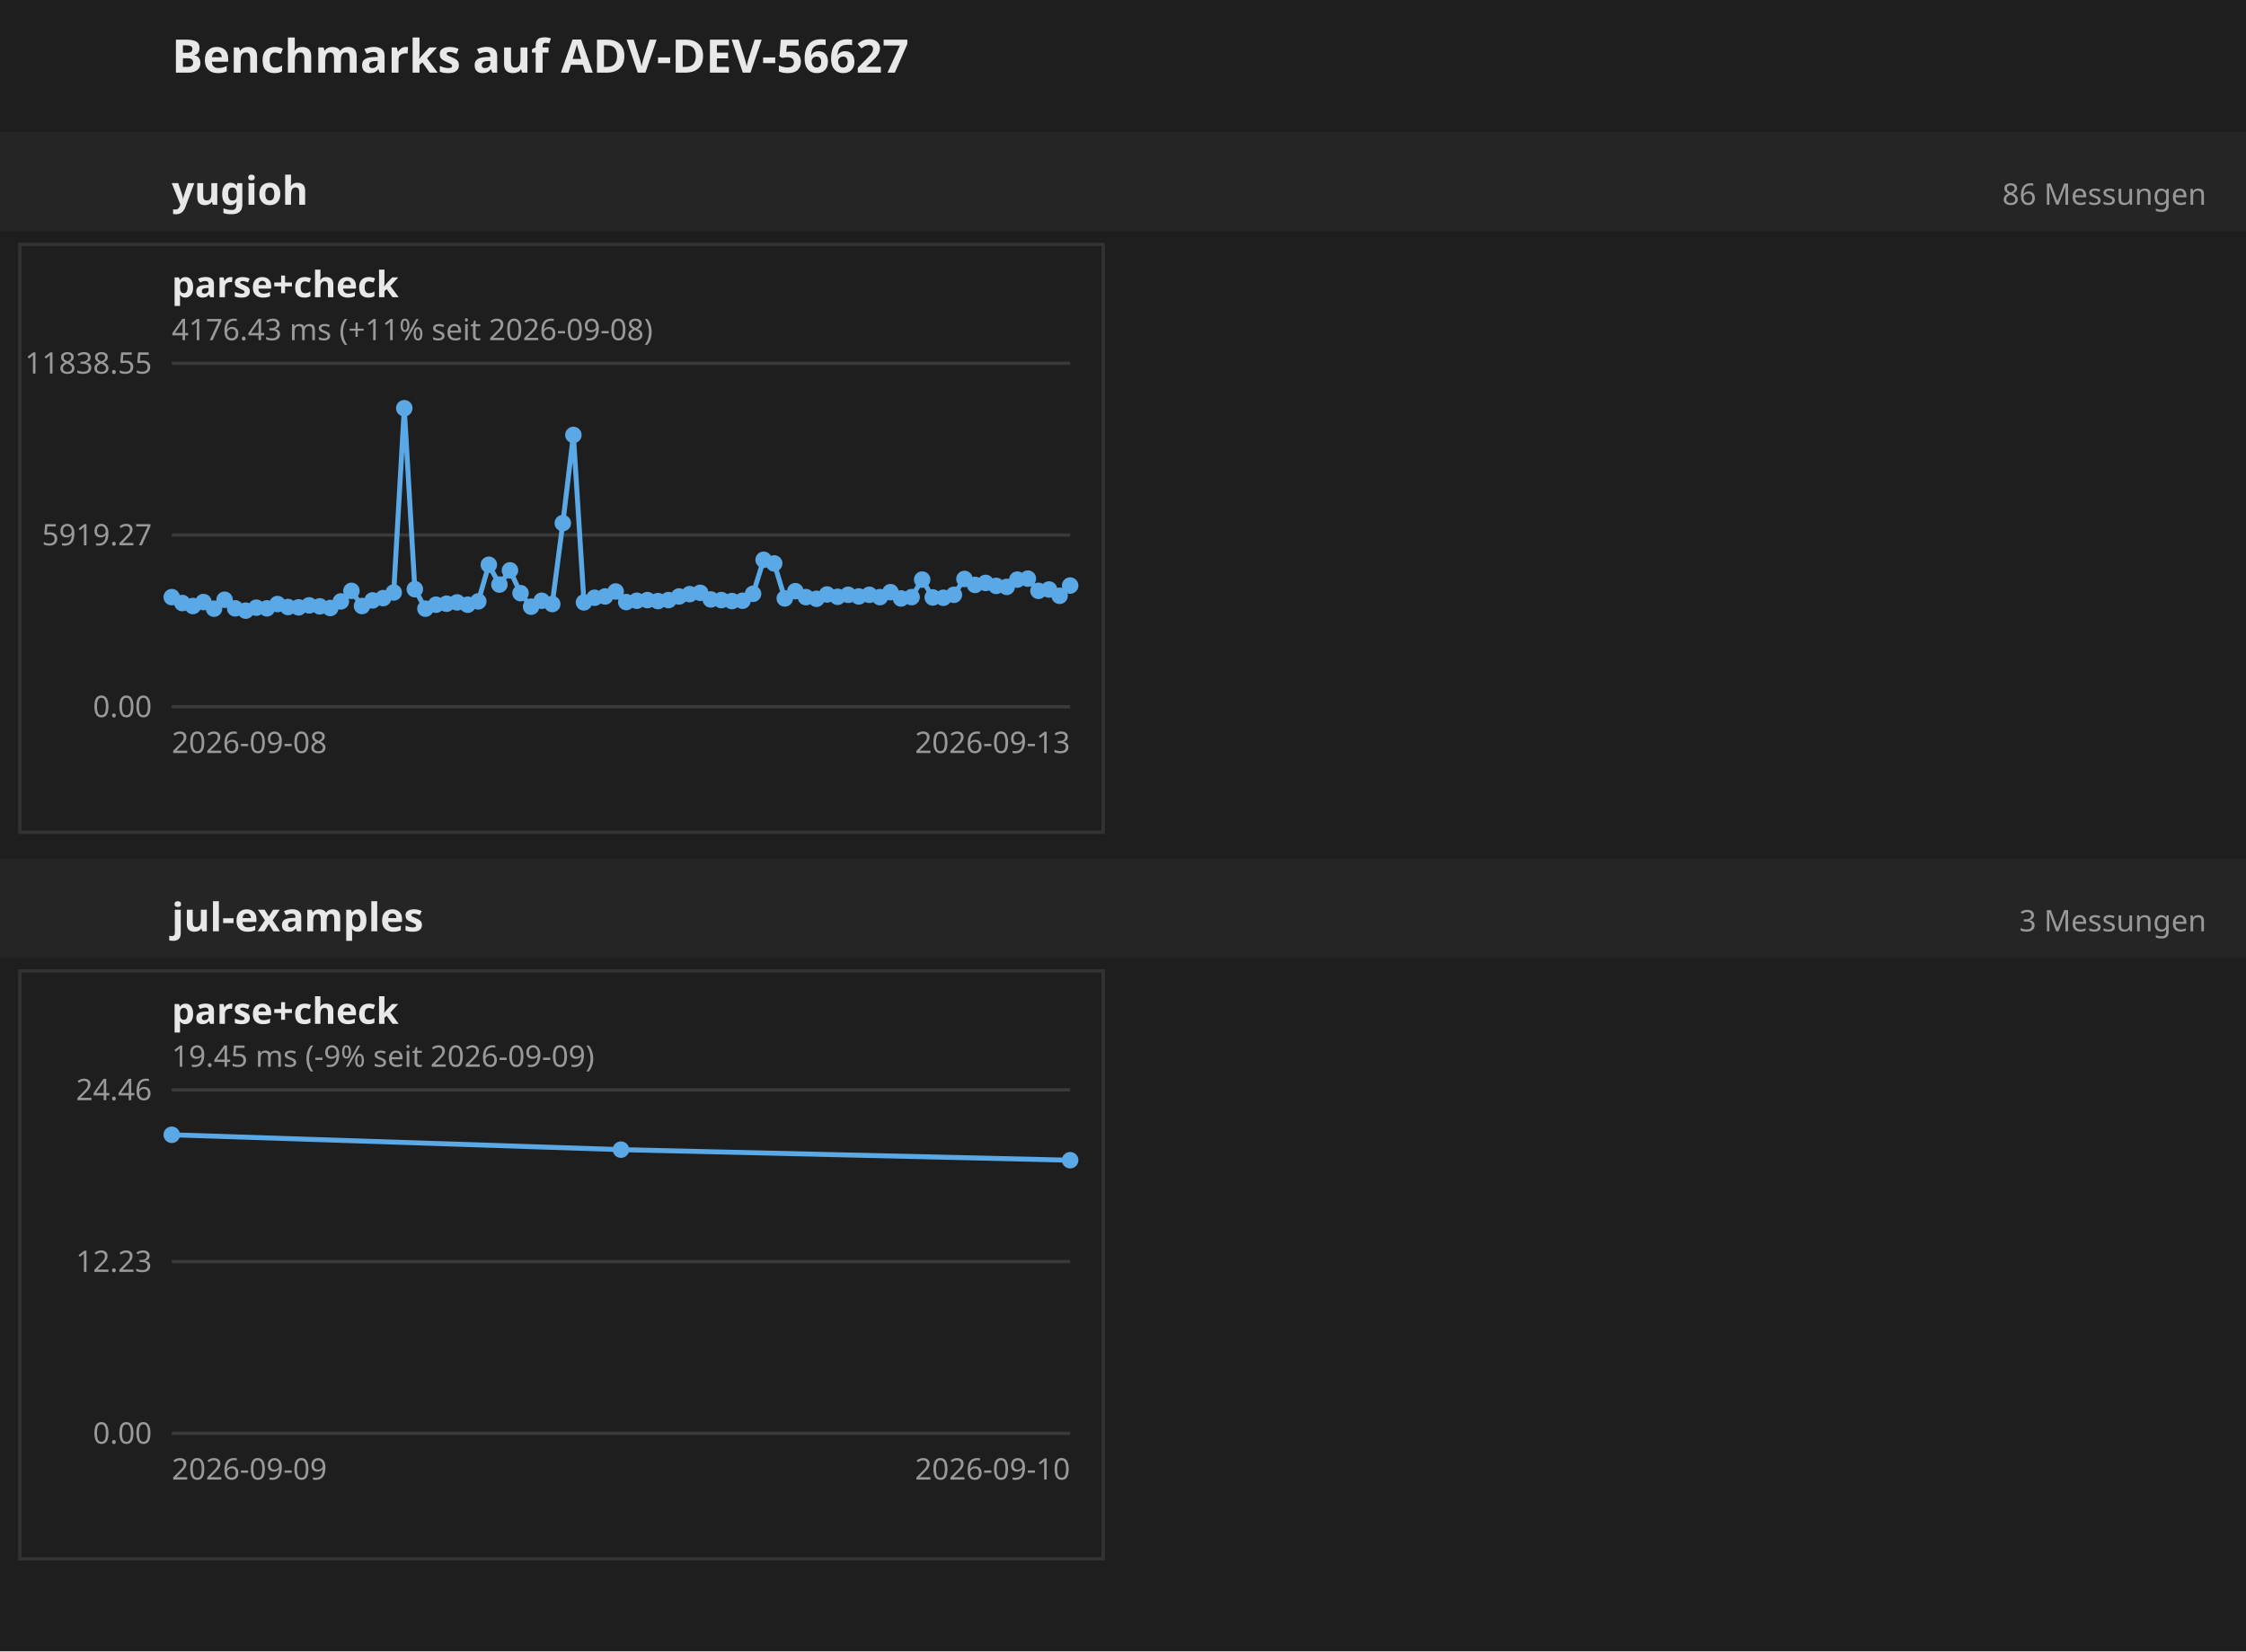
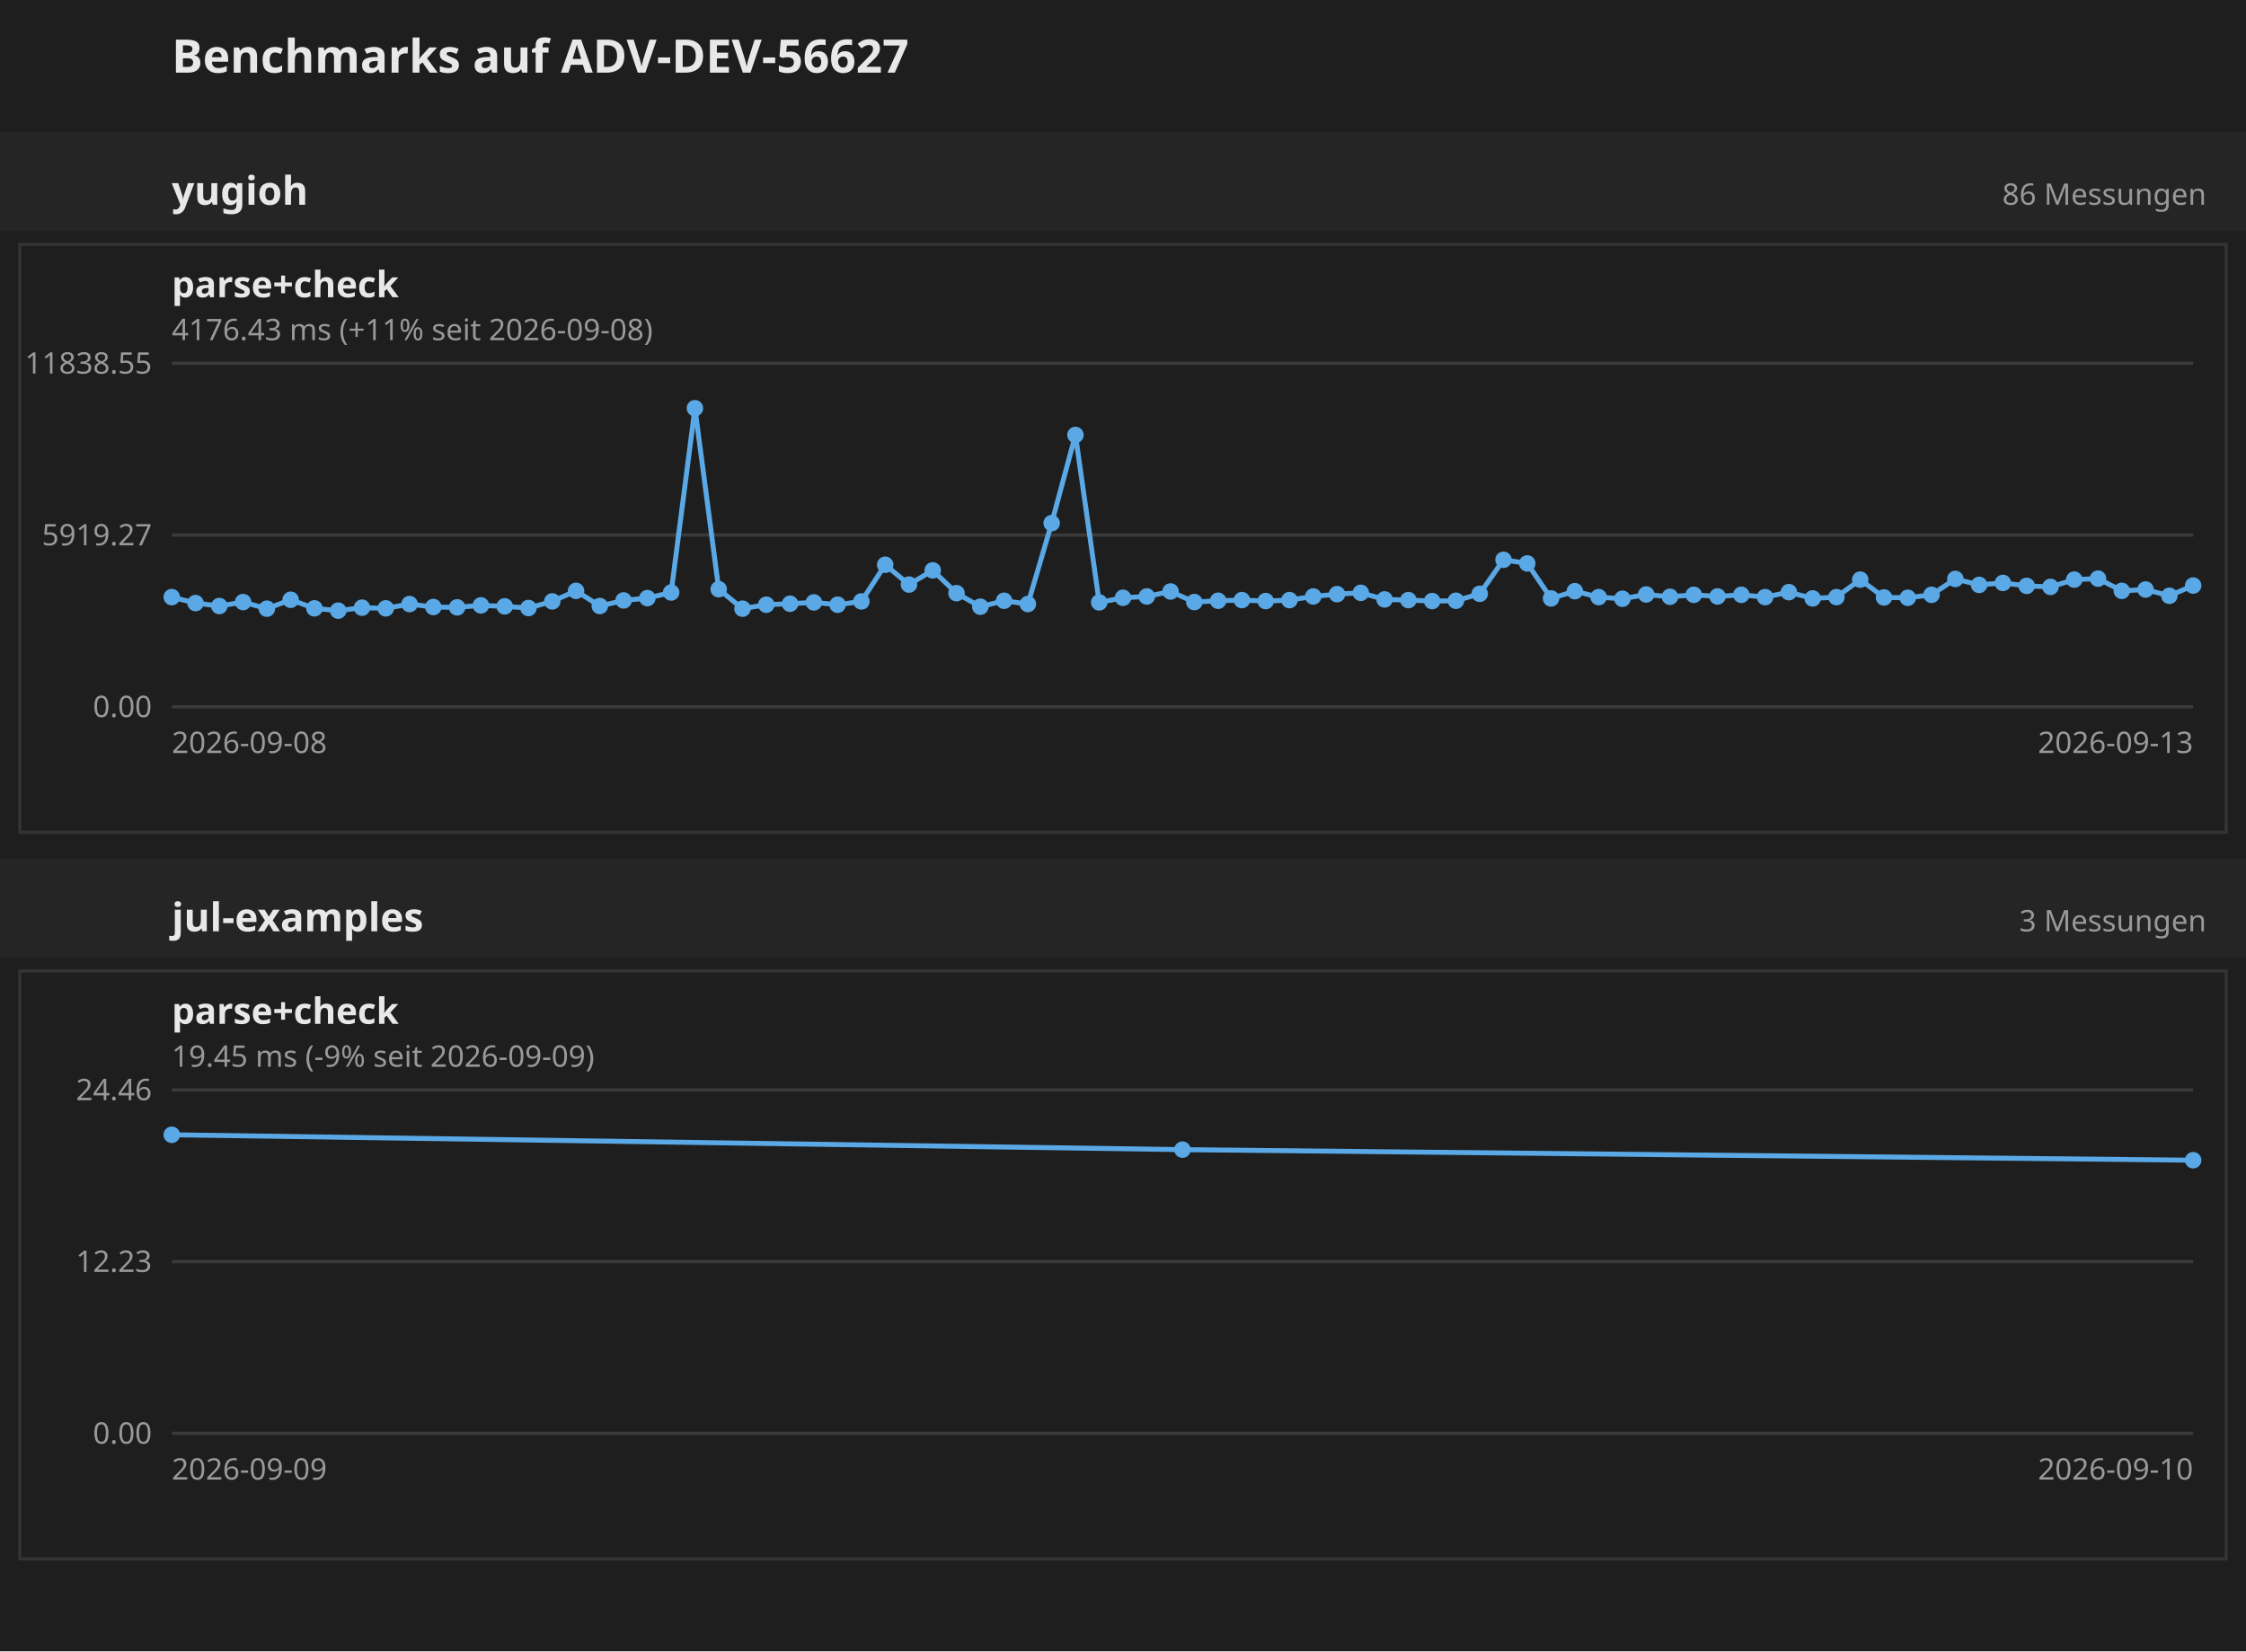
<svg xmlns="http://www.w3.org/2000/svg" width="680" height="500" font-family="sans-serif">
  <rect width="680" height="500" fill="#1e1e1e" />
  <text x="52" y="22" font-size="14" font-weight="bold" fill="#e8e8e8">Benchmarks auf ADV-DEV-56627</text>
  <g transform="translate(0 40)">
    <rect x="0" y="0" width="680" height="30" fill="#252525" />
    <text x="52" y="22" font-size="12" font-weight="bold" fill="#e8e8e8">yugioh</text>
    <text x="668" y="22" text-anchor="end" font-size="9" fill="#999">86 Messungen</text>
    <g transform="translate(0 30)">
      <g transform="translate(0 0)">
-         <rect x="6" y="4" width="328" height="178" fill="none" stroke="#333" />
+         <rect x="6" y="4" width="668" height="178" fill="none" stroke="#333" />
        <text x="52" y="20" font-size="11" font-weight="bold" fill="#e8e8e8">parse+check</text>
        <text x="52" y="33" font-size="9" fill="#999">4176.43 ms (+11% seit 2026-09-08)</text>
-         <line x1="52" y1="144.0" x2="324" y2="144.0" stroke="#3a3a3a" />
+         <line x1="52" y1="144.0" x2="664" y2="144.0" stroke="#3a3a3a" />
        <text x="46" y="144.0" text-anchor="end" dominant-baseline="middle" font-size="9" fill="#999">0.00</text>
-         <line x1="52" y1="92.0" x2="324" y2="92.0" stroke="#3a3a3a" />
+         <line x1="52" y1="92.0" x2="664" y2="92.0" stroke="#3a3a3a" />
        <text x="46" y="92.0" text-anchor="end" dominant-baseline="middle" font-size="9" fill="#999">5919.27</text>
-         <line x1="52" y1="40.0" x2="324" y2="40.0" stroke="#3a3a3a" />
+         <line x1="52" y1="40.0" x2="664" y2="40.0" stroke="#3a3a3a" />
        <text x="46" y="40.0" text-anchor="end" dominant-baseline="middle" font-size="9" fill="#999">11838.55</text>
        <text x="52" y="158" font-size="9" fill="#999">2026-09-08</text>
-         <text x="324" y="158" text-anchor="end" font-size="9" fill="#999">2026-09-13</text>
-         <polyline fill="none" stroke="#5aa9e6" stroke-width="1.5" points="52.0,110.8 55.2,112.6 58.4,113.5 61.6,112.3 64.8,114.3 68.0,111.6 71.2,114.2 74.4,114.9 77.6,114.0 80.8,114.2 84.0,112.9 87.2,113.8 90.4,113.9 93.6,113.3 96.8,113.6 100.0,114.1 103.2,112.1 106.4,108.9 109.6,113.5 112.8,111.8 116.0,111.1 119.2,109.4 122.4,53.6 125.6,108.4 128.8,114.3 132.0,113.1 135.2,112.8 138.4,112.4 141.6,113.1 144.8,112.1 148.0,101.0 151.2,107.0 154.4,102.7 157.6,109.6 160.8,113.7 164.0,111.9 167.2,112.9 170.4,88.4 173.6,61.7 176.8,112.4 180.0,111.0 183.2,110.6 186.4,109.1 189.6,112.3 192.8,111.9 196.0,111.7 199.2,112.0 202.4,111.7 205.6,110.6 208.8,109.9 212.0,109.5 215.2,111.5 218.4,111.7 221.6,112.0 224.8,111.9 228.0,109.8 231.2,99.5 234.4,100.6 237.6,111.2 240.8,109.0 244.0,110.8 247.2,111.3 250.4,110.0 253.6,110.7 256.8,110.1 260.0,110.6 263.2,110.1 266.4,110.8 269.6,109.3 272.8,111.2 276.0,110.8 279.2,105.5 282.4,110.9 285.6,111.0 288.8,110.1 292.0,105.3 295.2,107.1 298.4,106.5 301.6,107.4 304.8,107.7 308.0,105.5 311.2,105.2 314.4,108.9 317.6,108.5 320.8,110.4 324.0,107.3" />
+         <text x="664" y="158" text-anchor="end" font-size="9" fill="#999">2026-09-13</text>
+         <polyline fill="none" stroke="#5aa9e6" stroke-width="1.5" points="52.0,110.8 59.2,112.6 66.4,113.5 73.6,112.3 80.8,114.3 88.0,111.6 95.2,114.2 102.4,114.9 109.6,114.0 116.8,114.2 124.0,112.9 131.2,113.8 138.4,113.9 145.6,113.3 152.8,113.6 160.0,114.1 167.2,112.1 174.4,108.9 181.6,113.5 188.8,111.8 196.0,111.1 203.2,109.4 210.4,53.6 217.6,108.4 224.8,114.3 232.0,113.1 239.2,112.8 246.4,112.4 253.6,113.1 260.8,112.1 268.0,101.0 275.2,107.0 282.4,102.7 289.6,109.6 296.8,113.7 304.0,111.9 311.2,112.9 318.4,88.4 325.6,61.7 332.8,112.4 340.0,111.0 347.2,110.6 354.4,109.1 361.6,112.3 368.8,111.9 376.0,111.7 383.2,112.0 390.4,111.7 397.6,110.6 404.8,109.9 412.0,109.5 419.2,111.5 426.4,111.7 433.6,112.0 440.8,111.9 448.0,109.8 455.2,99.5 462.4,100.6 469.6,111.2 476.8,109.0 484.0,110.8 491.2,111.3 498.4,110.0 505.6,110.7 512.8,110.1 520.0,110.6 527.2,110.1 534.4,110.8 541.6,109.3 548.8,111.2 556.0,110.8 563.2,105.5 570.4,110.9 577.6,111.0 584.8,110.1 592.0,105.3 599.2,107.1 606.4,106.5 613.6,107.4 620.8,107.7 628.0,105.5 635.2,105.2 642.4,108.9 649.6,108.5 656.8,110.4 664.0,107.3" />
        <circle cx="52.0" cy="110.8" r="2.5" fill="#5aa9e6" />
-         <circle cx="55.2" cy="112.6" r="2.5" fill="#5aa9e6" />
-         <circle cx="58.4" cy="113.5" r="2.5" fill="#5aa9e6" />
-         <circle cx="61.6" cy="112.3" r="2.5" fill="#5aa9e6" />
-         <circle cx="64.8" cy="114.3" r="2.5" fill="#5aa9e6" />
-         <circle cx="68.0" cy="111.6" r="2.5" fill="#5aa9e6" />
-         <circle cx="71.2" cy="114.2" r="2.5" fill="#5aa9e6" />
-         <circle cx="74.4" cy="114.9" r="2.5" fill="#5aa9e6" />
-         <circle cx="77.6" cy="114.0" r="2.5" fill="#5aa9e6" />
-         <circle cx="80.8" cy="114.2" r="2.5" fill="#5aa9e6" />
-         <circle cx="84.0" cy="112.9" r="2.5" fill="#5aa9e6" />
-         <circle cx="87.2" cy="113.8" r="2.5" fill="#5aa9e6" />
-         <circle cx="90.4" cy="113.9" r="2.5" fill="#5aa9e6" />
-         <circle cx="93.6" cy="113.3" r="2.5" fill="#5aa9e6" />
-         <circle cx="96.8" cy="113.6" r="2.5" fill="#5aa9e6" />
-         <circle cx="100.0" cy="114.1" r="2.5" fill="#5aa9e6" />
-         <circle cx="103.2" cy="112.1" r="2.5" fill="#5aa9e6" />
-         <circle cx="106.4" cy="108.9" r="2.5" fill="#5aa9e6" />
-         <circle cx="109.6" cy="113.5" r="2.5" fill="#5aa9e6" />
-         <circle cx="112.8" cy="111.8" r="2.5" fill="#5aa9e6" />
-         <circle cx="116.0" cy="111.1" r="2.5" fill="#5aa9e6" />
-         <circle cx="119.2" cy="109.4" r="2.5" fill="#5aa9e6" />
-         <circle cx="122.4" cy="53.6" r="2.5" fill="#5aa9e6" />
-         <circle cx="125.6" cy="108.4" r="2.5" fill="#5aa9e6" />
-         <circle cx="128.8" cy="114.3" r="2.5" fill="#5aa9e6" />
-         <circle cx="132.0" cy="113.1" r="2.5" fill="#5aa9e6" />
-         <circle cx="135.2" cy="112.8" r="2.5" fill="#5aa9e6" />
-         <circle cx="138.4" cy="112.4" r="2.5" fill="#5aa9e6" />
-         <circle cx="141.6" cy="113.1" r="2.5" fill="#5aa9e6" />
-         <circle cx="144.8" cy="112.1" r="2.5" fill="#5aa9e6" />
-         <circle cx="148.0" cy="101.0" r="2.5" fill="#5aa9e6" />
-         <circle cx="151.2" cy="107.0" r="2.5" fill="#5aa9e6" />
-         <circle cx="154.4" cy="102.7" r="2.5" fill="#5aa9e6" />
-         <circle cx="157.6" cy="109.6" r="2.5" fill="#5aa9e6" />
-         <circle cx="160.8" cy="113.7" r="2.5" fill="#5aa9e6" />
-         <circle cx="164.0" cy="111.9" r="2.5" fill="#5aa9e6" />
-         <circle cx="167.2" cy="112.9" r="2.5" fill="#5aa9e6" />
-         <circle cx="170.4" cy="88.4" r="2.5" fill="#5aa9e6" />
-         <circle cx="173.6" cy="61.7" r="2.5" fill="#5aa9e6" />
-         <circle cx="176.8" cy="112.4" r="2.5" fill="#5aa9e6" />
-         <circle cx="180.0" cy="111.0" r="2.5" fill="#5aa9e6" />
-         <circle cx="183.2" cy="110.6" r="2.5" fill="#5aa9e6" />
-         <circle cx="186.4" cy="109.1" r="2.5" fill="#5aa9e6" />
-         <circle cx="189.6" cy="112.3" r="2.5" fill="#5aa9e6" />
-         <circle cx="192.8" cy="111.9" r="2.5" fill="#5aa9e6" />
-         <circle cx="196.0" cy="111.7" r="2.5" fill="#5aa9e6" />
-         <circle cx="199.2" cy="112.0" r="2.5" fill="#5aa9e6" />
-         <circle cx="202.4" cy="111.7" r="2.5" fill="#5aa9e6" />
-         <circle cx="205.6" cy="110.6" r="2.5" fill="#5aa9e6" />
-         <circle cx="208.8" cy="109.9" r="2.5" fill="#5aa9e6" />
-         <circle cx="212.0" cy="109.5" r="2.5" fill="#5aa9e6" />
-         <circle cx="215.2" cy="111.5" r="2.5" fill="#5aa9e6" />
-         <circle cx="218.4" cy="111.7" r="2.5" fill="#5aa9e6" />
-         <circle cx="221.6" cy="112.0" r="2.5" fill="#5aa9e6" />
-         <circle cx="224.8" cy="111.9" r="2.5" fill="#5aa9e6" />
-         <circle cx="228.0" cy="109.8" r="2.5" fill="#5aa9e6" />
-         <circle cx="231.2" cy="99.5" r="2.5" fill="#5aa9e6" />
-         <circle cx="234.4" cy="100.6" r="2.5" fill="#5aa9e6" />
-         <circle cx="237.6" cy="111.2" r="2.5" fill="#5aa9e6" />
-         <circle cx="240.8" cy="109.0" r="2.5" fill="#5aa9e6" />
-         <circle cx="244.0" cy="110.8" r="2.5" fill="#5aa9e6" />
-         <circle cx="247.2" cy="111.3" r="2.5" fill="#5aa9e6" />
-         <circle cx="250.4" cy="110.0" r="2.5" fill="#5aa9e6" />
-         <circle cx="253.6" cy="110.7" r="2.5" fill="#5aa9e6" />
-         <circle cx="256.8" cy="110.1" r="2.5" fill="#5aa9e6" />
-         <circle cx="260.0" cy="110.6" r="2.5" fill="#5aa9e6" />
-         <circle cx="263.2" cy="110.1" r="2.5" fill="#5aa9e6" />
-         <circle cx="266.4" cy="110.8" r="2.5" fill="#5aa9e6" />
-         <circle cx="269.6" cy="109.3" r="2.5" fill="#5aa9e6" />
-         <circle cx="272.8" cy="111.2" r="2.5" fill="#5aa9e6" />
-         <circle cx="276.0" cy="110.8" r="2.5" fill="#5aa9e6" />
-         <circle cx="279.2" cy="105.5" r="2.5" fill="#5aa9e6" />
-         <circle cx="282.4" cy="110.9" r="2.5" fill="#5aa9e6" />
-         <circle cx="285.6" cy="111.0" r="2.5" fill="#5aa9e6" />
-         <circle cx="288.8" cy="110.1" r="2.5" fill="#5aa9e6" />
-         <circle cx="292.0" cy="105.3" r="2.5" fill="#5aa9e6" />
-         <circle cx="295.2" cy="107.1" r="2.5" fill="#5aa9e6" />
-         <circle cx="298.4" cy="106.5" r="2.5" fill="#5aa9e6" />
-         <circle cx="301.6" cy="107.4" r="2.5" fill="#5aa9e6" />
-         <circle cx="304.8" cy="107.7" r="2.5" fill="#5aa9e6" />
-         <circle cx="308.0" cy="105.5" r="2.5" fill="#5aa9e6" />
-         <circle cx="311.2" cy="105.2" r="2.5" fill="#5aa9e6" />
-         <circle cx="314.4" cy="108.9" r="2.5" fill="#5aa9e6" />
-         <circle cx="317.6" cy="108.5" r="2.5" fill="#5aa9e6" />
-         <circle cx="320.8" cy="110.4" r="2.5" fill="#5aa9e6" />
-         <circle cx="324.0" cy="107.3" r="2.5" fill="#5aa9e6" />
+         <circle cx="59.2" cy="112.6" r="2.5" fill="#5aa9e6" />
+         <circle cx="66.4" cy="113.5" r="2.5" fill="#5aa9e6" />
+         <circle cx="73.6" cy="112.3" r="2.5" fill="#5aa9e6" />
+         <circle cx="80.8" cy="114.3" r="2.5" fill="#5aa9e6" />
+         <circle cx="88.0" cy="111.6" r="2.5" fill="#5aa9e6" />
+         <circle cx="95.2" cy="114.2" r="2.5" fill="#5aa9e6" />
+         <circle cx="102.4" cy="114.9" r="2.5" fill="#5aa9e6" />
+         <circle cx="109.6" cy="114.0" r="2.5" fill="#5aa9e6" />
+         <circle cx="116.8" cy="114.2" r="2.5" fill="#5aa9e6" />
+         <circle cx="124.0" cy="112.9" r="2.5" fill="#5aa9e6" />
+         <circle cx="131.2" cy="113.8" r="2.5" fill="#5aa9e6" />
+         <circle cx="138.4" cy="113.9" r="2.5" fill="#5aa9e6" />
+         <circle cx="145.6" cy="113.3" r="2.5" fill="#5aa9e6" />
+         <circle cx="152.8" cy="113.6" r="2.5" fill="#5aa9e6" />
+         <circle cx="160.0" cy="114.1" r="2.5" fill="#5aa9e6" />
+         <circle cx="167.2" cy="112.1" r="2.5" fill="#5aa9e6" />
+         <circle cx="174.4" cy="108.9" r="2.5" fill="#5aa9e6" />
+         <circle cx="181.6" cy="113.5" r="2.5" fill="#5aa9e6" />
+         <circle cx="188.8" cy="111.8" r="2.5" fill="#5aa9e6" />
+         <circle cx="196.0" cy="111.1" r="2.5" fill="#5aa9e6" />
+         <circle cx="203.2" cy="109.4" r="2.5" fill="#5aa9e6" />
+         <circle cx="210.4" cy="53.6" r="2.5" fill="#5aa9e6" />
+         <circle cx="217.6" cy="108.4" r="2.5" fill="#5aa9e6" />
+         <circle cx="224.8" cy="114.3" r="2.5" fill="#5aa9e6" />
+         <circle cx="232.0" cy="113.1" r="2.5" fill="#5aa9e6" />
+         <circle cx="239.2" cy="112.8" r="2.5" fill="#5aa9e6" />
+         <circle cx="246.4" cy="112.4" r="2.5" fill="#5aa9e6" />
+         <circle cx="253.6" cy="113.1" r="2.5" fill="#5aa9e6" />
+         <circle cx="260.8" cy="112.1" r="2.5" fill="#5aa9e6" />
+         <circle cx="268.0" cy="101.0" r="2.5" fill="#5aa9e6" />
+         <circle cx="275.2" cy="107.0" r="2.5" fill="#5aa9e6" />
+         <circle cx="282.4" cy="102.7" r="2.5" fill="#5aa9e6" />
+         <circle cx="289.6" cy="109.6" r="2.5" fill="#5aa9e6" />
+         <circle cx="296.8" cy="113.7" r="2.5" fill="#5aa9e6" />
+         <circle cx="304.0" cy="111.9" r="2.5" fill="#5aa9e6" />
+         <circle cx="311.2" cy="112.9" r="2.5" fill="#5aa9e6" />
+         <circle cx="318.4" cy="88.4" r="2.5" fill="#5aa9e6" />
+         <circle cx="325.6" cy="61.7" r="2.5" fill="#5aa9e6" />
+         <circle cx="332.8" cy="112.4" r="2.5" fill="#5aa9e6" />
+         <circle cx="340.0" cy="111.0" r="2.5" fill="#5aa9e6" />
+         <circle cx="347.2" cy="110.6" r="2.5" fill="#5aa9e6" />
+         <circle cx="354.4" cy="109.1" r="2.5" fill="#5aa9e6" />
+         <circle cx="361.6" cy="112.3" r="2.5" fill="#5aa9e6" />
+         <circle cx="368.8" cy="111.9" r="2.5" fill="#5aa9e6" />
+         <circle cx="376.0" cy="111.7" r="2.5" fill="#5aa9e6" />
+         <circle cx="383.2" cy="112.0" r="2.5" fill="#5aa9e6" />
+         <circle cx="390.4" cy="111.7" r="2.5" fill="#5aa9e6" />
+         <circle cx="397.6" cy="110.6" r="2.5" fill="#5aa9e6" />
+         <circle cx="404.8" cy="109.9" r="2.5" fill="#5aa9e6" />
+         <circle cx="412.0" cy="109.5" r="2.5" fill="#5aa9e6" />
+         <circle cx="419.2" cy="111.5" r="2.5" fill="#5aa9e6" />
+         <circle cx="426.4" cy="111.7" r="2.5" fill="#5aa9e6" />
+         <circle cx="433.6" cy="112.0" r="2.5" fill="#5aa9e6" />
+         <circle cx="440.8" cy="111.9" r="2.5" fill="#5aa9e6" />
+         <circle cx="448.0" cy="109.8" r="2.5" fill="#5aa9e6" />
+         <circle cx="455.2" cy="99.5" r="2.5" fill="#5aa9e6" />
+         <circle cx="462.4" cy="100.6" r="2.5" fill="#5aa9e6" />
+         <circle cx="469.6" cy="111.2" r="2.5" fill="#5aa9e6" />
+         <circle cx="476.8" cy="109.0" r="2.5" fill="#5aa9e6" />
+         <circle cx="484.0" cy="110.8" r="2.5" fill="#5aa9e6" />
+         <circle cx="491.2" cy="111.3" r="2.5" fill="#5aa9e6" />
+         <circle cx="498.4" cy="110.0" r="2.5" fill="#5aa9e6" />
+         <circle cx="505.6" cy="110.7" r="2.5" fill="#5aa9e6" />
+         <circle cx="512.8" cy="110.1" r="2.5" fill="#5aa9e6" />
+         <circle cx="520.0" cy="110.6" r="2.5" fill="#5aa9e6" />
+         <circle cx="527.2" cy="110.1" r="2.5" fill="#5aa9e6" />
+         <circle cx="534.4" cy="110.8" r="2.5" fill="#5aa9e6" />
+         <circle cx="541.6" cy="109.3" r="2.5" fill="#5aa9e6" />
+         <circle cx="548.8" cy="111.2" r="2.5" fill="#5aa9e6" />
+         <circle cx="556.0" cy="110.8" r="2.5" fill="#5aa9e6" />
+         <circle cx="563.2" cy="105.5" r="2.5" fill="#5aa9e6" />
+         <circle cx="570.4" cy="110.9" r="2.5" fill="#5aa9e6" />
+         <circle cx="577.6" cy="111.0" r="2.5" fill="#5aa9e6" />
+         <circle cx="584.8" cy="110.1" r="2.5" fill="#5aa9e6" />
+         <circle cx="592.0" cy="105.3" r="2.5" fill="#5aa9e6" />
+         <circle cx="599.2" cy="107.1" r="2.5" fill="#5aa9e6" />
+         <circle cx="606.4" cy="106.5" r="2.5" fill="#5aa9e6" />
+         <circle cx="613.6" cy="107.4" r="2.5" fill="#5aa9e6" />
+         <circle cx="620.8" cy="107.7" r="2.5" fill="#5aa9e6" />
+         <circle cx="628.0" cy="105.5" r="2.5" fill="#5aa9e6" />
+         <circle cx="635.2" cy="105.2" r="2.5" fill="#5aa9e6" />
+         <circle cx="642.4" cy="108.9" r="2.5" fill="#5aa9e6" />
+         <circle cx="649.6" cy="108.5" r="2.5" fill="#5aa9e6" />
+         <circle cx="656.8" cy="110.4" r="2.5" fill="#5aa9e6" />
+         <circle cx="664.0" cy="107.3" r="2.5" fill="#5aa9e6" />
      </g>
    </g>
  </g>
  <g transform="translate(0 260)">
    <rect x="0" y="0" width="680" height="30" fill="#252525" />
    <text x="52" y="22" font-size="12" font-weight="bold" fill="#e8e8e8">jul-examples</text>
    <text x="668" y="22" text-anchor="end" font-size="9" fill="#999">3 Messungen</text>
    <g transform="translate(0 30)">
      <g transform="translate(0 0)">
-         <rect x="6" y="4" width="328" height="178" fill="none" stroke="#333" />
+         <rect x="6" y="4" width="668" height="178" fill="none" stroke="#333" />
        <text x="52" y="20" font-size="11" font-weight="bold" fill="#e8e8e8">parse+check</text>
        <text x="52" y="33" font-size="9" fill="#999">19.45 ms (-9% seit 2026-09-09)</text>
-         <line x1="52" y1="144.0" x2="324" y2="144.0" stroke="#3a3a3a" />
+         <line x1="52" y1="144.0" x2="664" y2="144.0" stroke="#3a3a3a" />
        <text x="46" y="144.0" text-anchor="end" dominant-baseline="middle" font-size="9" fill="#999">0.00</text>
-         <line x1="52" y1="92.0" x2="324" y2="92.0" stroke="#3a3a3a" />
+         <line x1="52" y1="92.0" x2="664" y2="92.0" stroke="#3a3a3a" />
        <text x="46" y="92.0" text-anchor="end" dominant-baseline="middle" font-size="9" fill="#999">12.23</text>
-         <line x1="52" y1="40.0" x2="324" y2="40.0" stroke="#3a3a3a" />
+         <line x1="52" y1="40.0" x2="664" y2="40.0" stroke="#3a3a3a" />
        <text x="46" y="40.0" text-anchor="end" dominant-baseline="middle" font-size="9" fill="#999">24.46</text>
        <text x="52" y="158" font-size="9" fill="#999">2026-09-09</text>
-         <text x="324" y="158" text-anchor="end" font-size="9" fill="#999">2026-09-10</text>
-         <polyline fill="none" stroke="#5aa9e6" stroke-width="1.5" points="52.0,53.6 188.0,58.1 324.0,61.3" />
+         <text x="664" y="158" text-anchor="end" font-size="9" fill="#999">2026-09-10</text>
+         <polyline fill="none" stroke="#5aa9e6" stroke-width="1.5" points="52.0,53.6 358.0,58.1 664.0,61.3" />
        <circle cx="52.0" cy="53.6" r="2.5" fill="#5aa9e6" />
-         <circle cx="188.0" cy="58.1" r="2.5" fill="#5aa9e6" />
-         <circle cx="324.0" cy="61.3" r="2.5" fill="#5aa9e6" />
+         <circle cx="358.0" cy="58.1" r="2.5" fill="#5aa9e6" />
+         <circle cx="664.0" cy="61.3" r="2.5" fill="#5aa9e6" />
      </g>
    </g>
  </g>
</svg>
